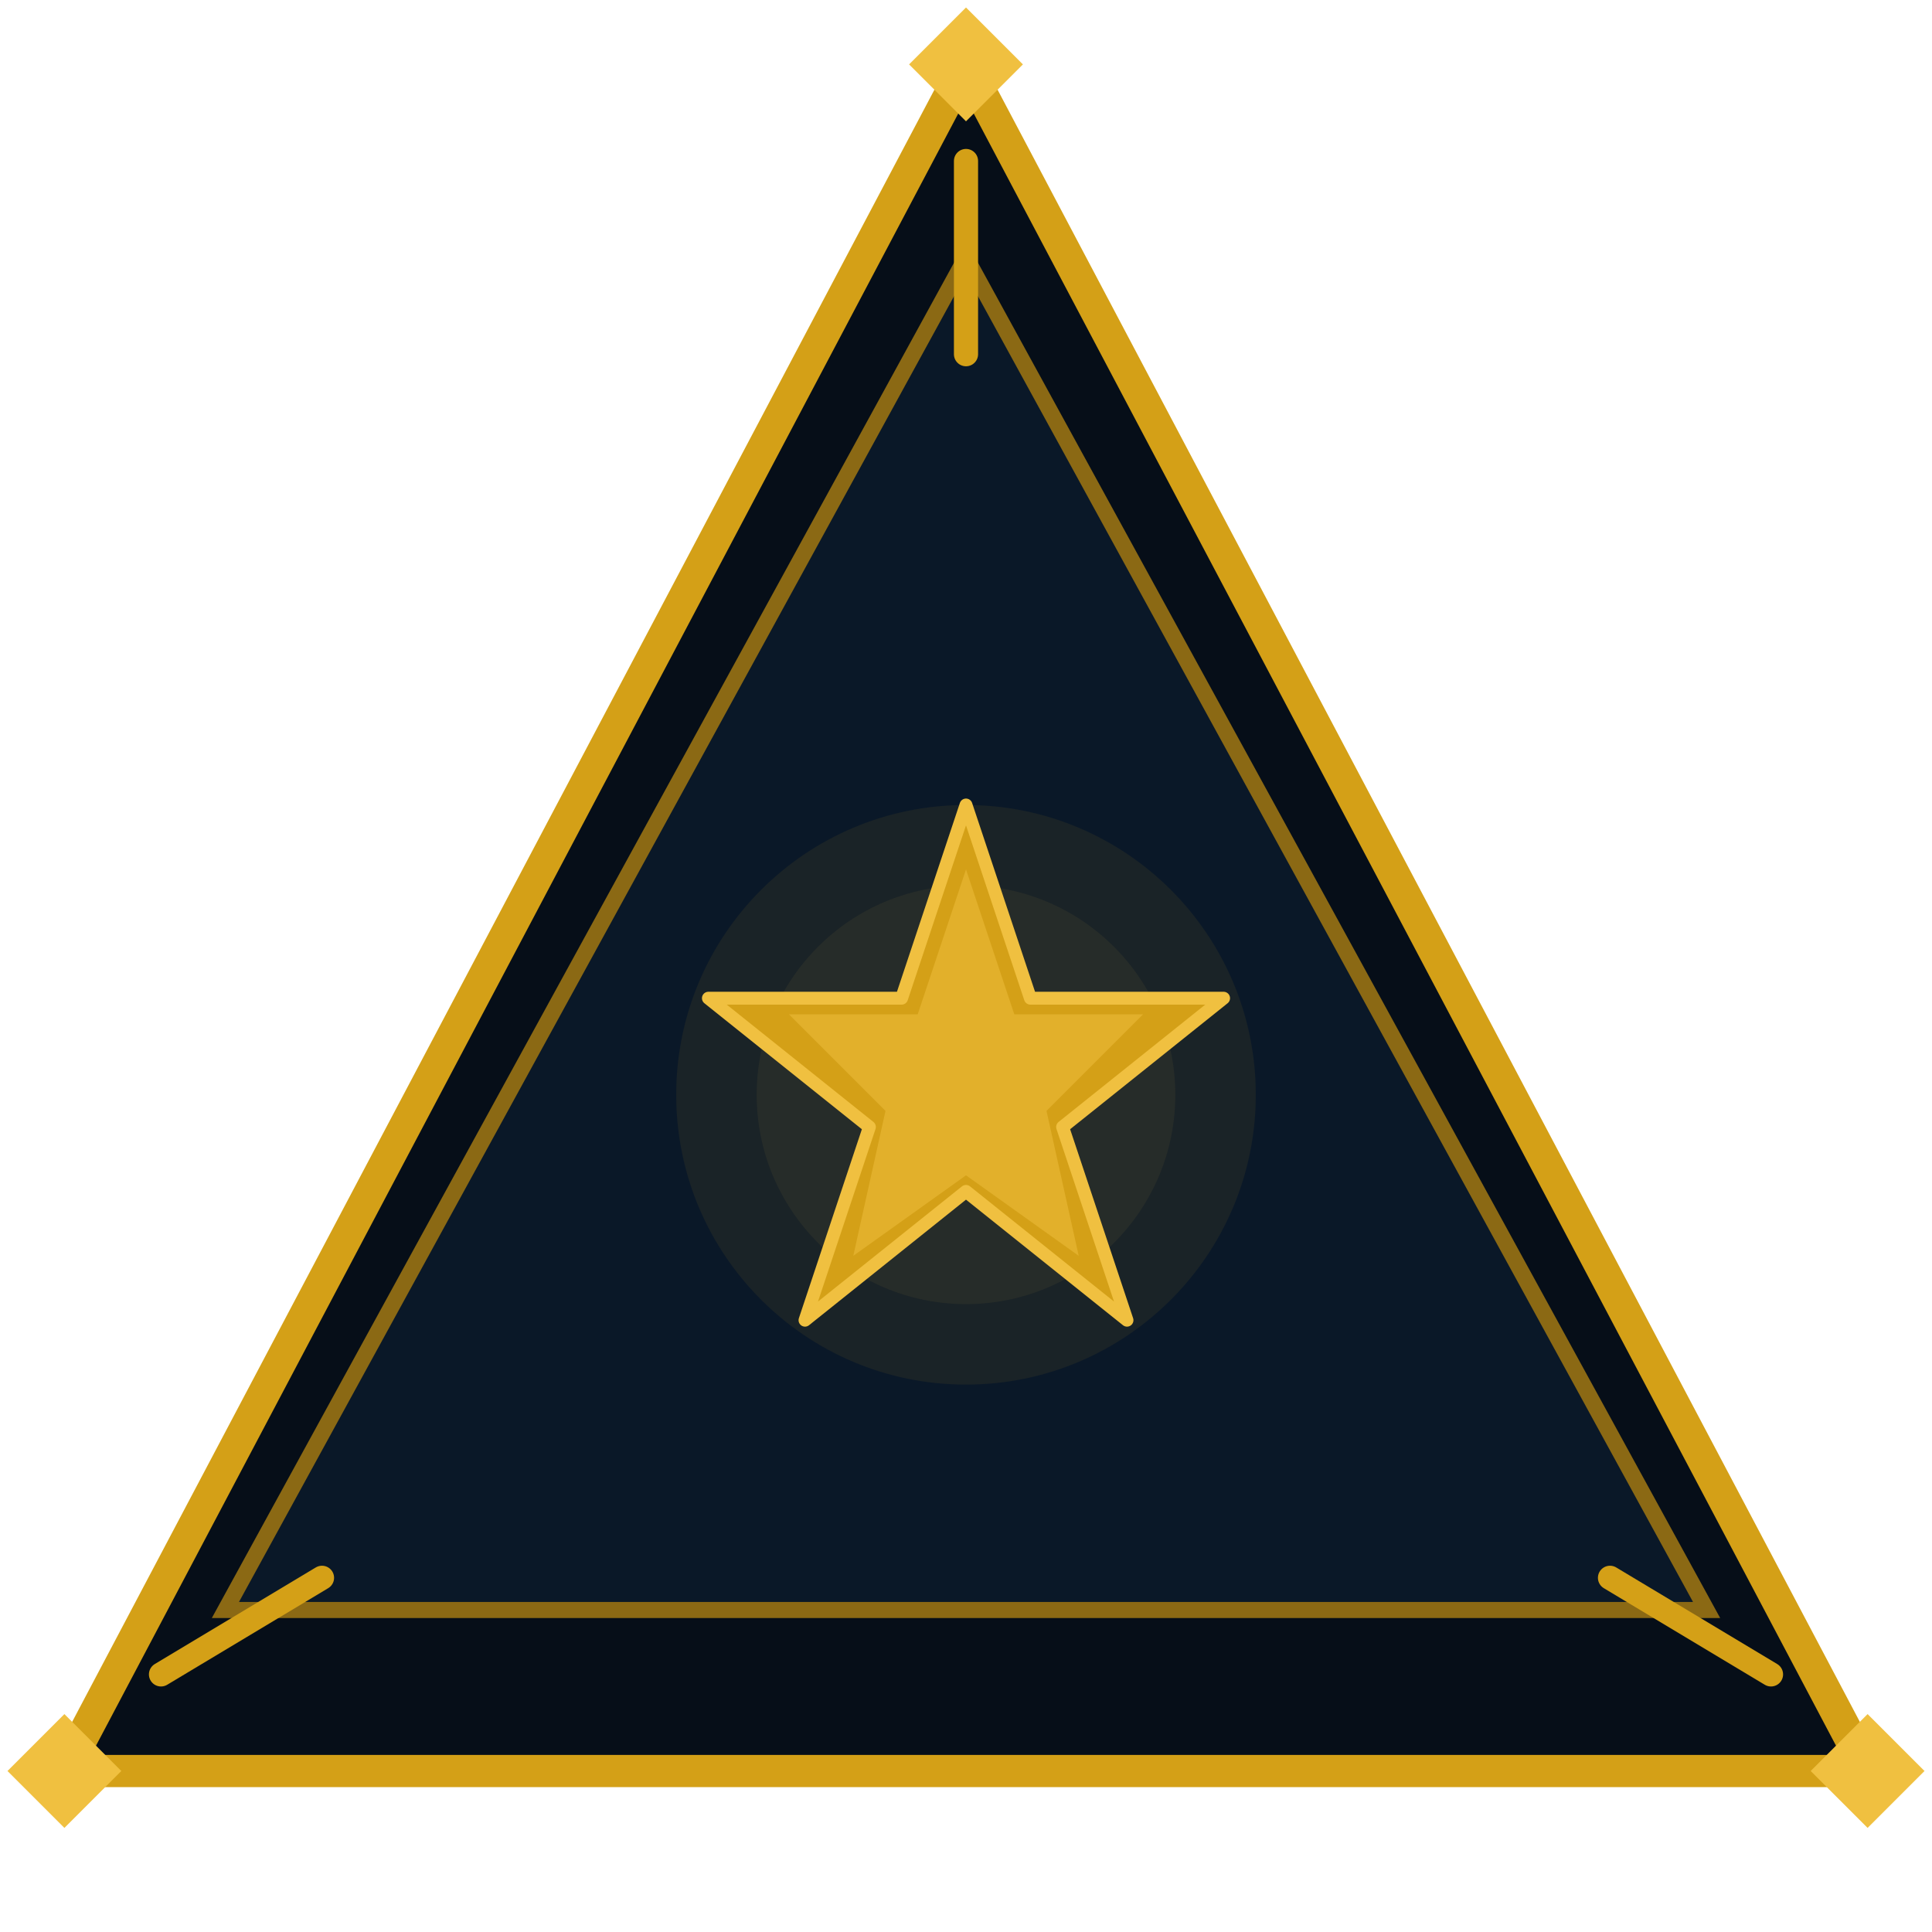
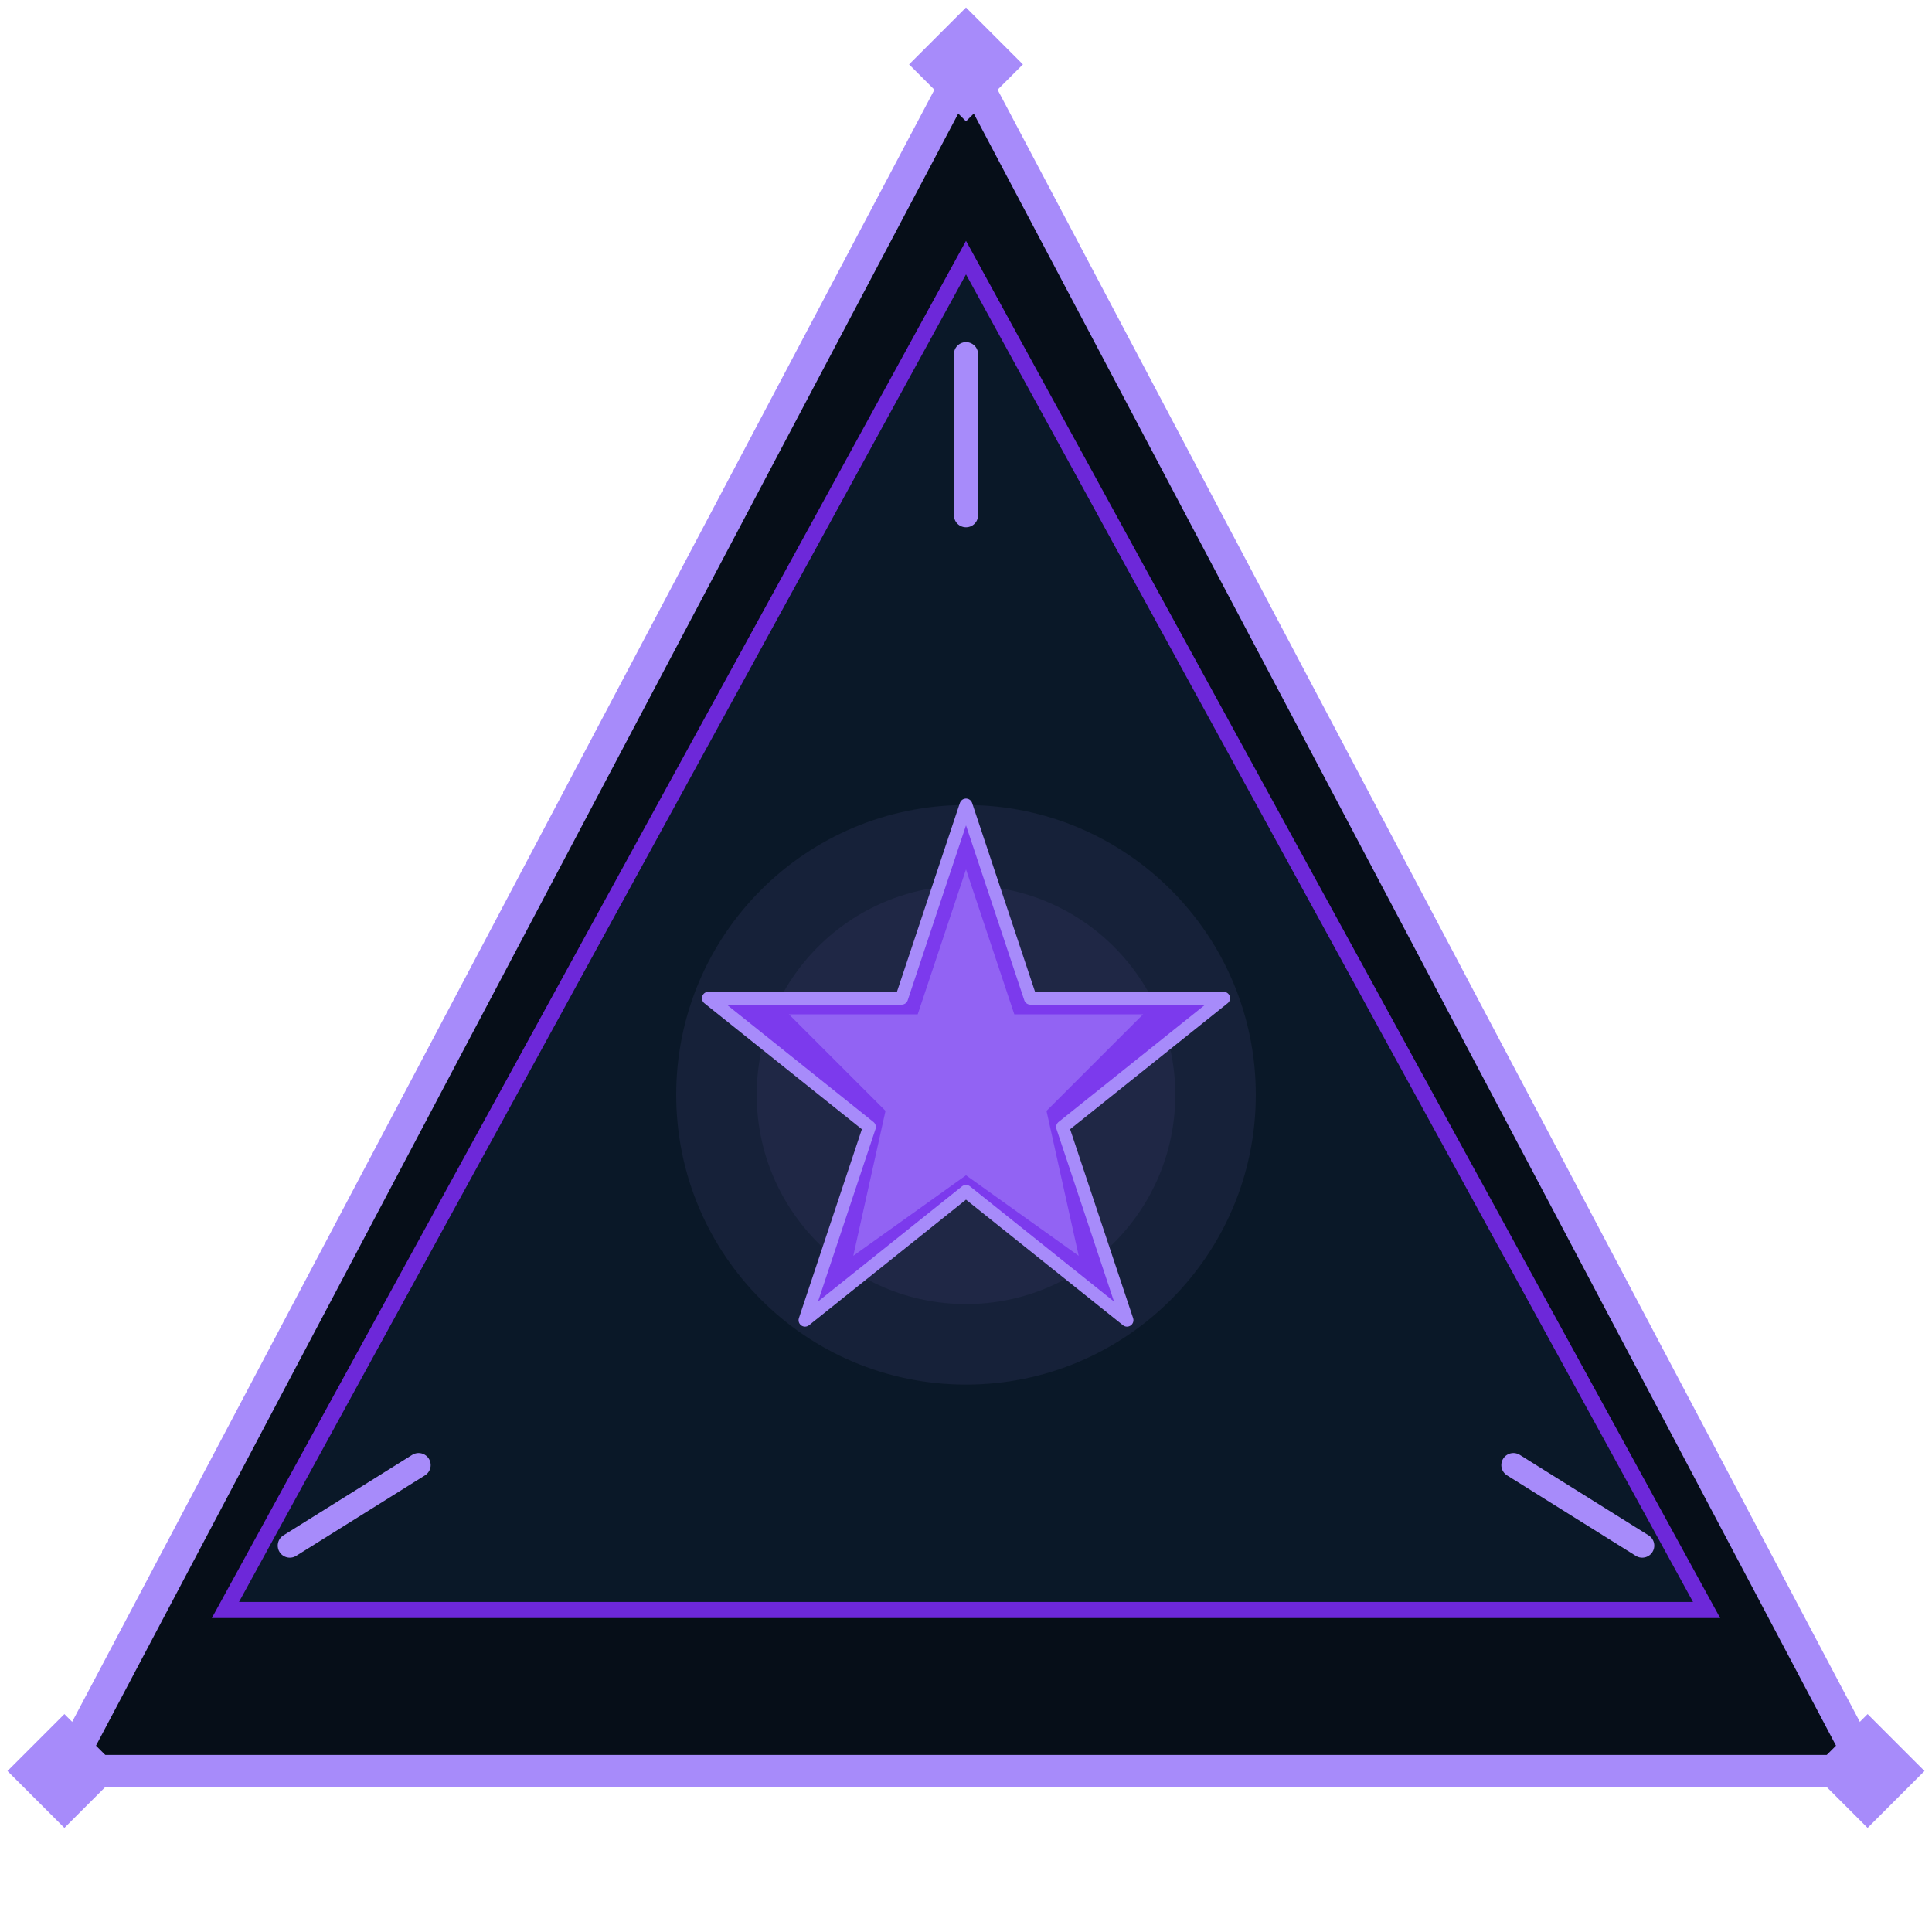
<svg xmlns="http://www.w3.org/2000/svg" viewBox="0 0 120 120" fill="none">
-   <polygon points="60,4 116,110 4,110" fill="#060e18" stroke="#D4A017" stroke-width="2" />
-   <polygon points="60,16 106,100 14,100" fill="#0a1828" stroke="#8B6914" stroke-width="1" />
-   <rect x="57.5" y="1.5" width="5" height="5" fill="#F0C040" transform="rotate(45 60 4)" />
-   <rect x="1.5" y="107.5" width="5" height="5" fill="#F0C040" transform="rotate(45 4 110)" />
-   <rect x="113.5" y="107.5" width="5" height="5" fill="#F0C040" transform="rotate(45 116 110)" />
-   <line x1="60" y1="10" x2="60" y2="22" stroke="#D4A017" stroke-width="1.5" stroke-linecap="round" />
-   <line x1="10" y1="104" x2="20" y2="98" stroke="#D4A017" stroke-width="1.5" stroke-linecap="round" />
-   <line x1="110" y1="104" x2="100" y2="98" stroke="#D4A017" stroke-width="1.5" stroke-linecap="round" />
-   <circle cx="60" cy="68" r="18" fill="#D4A017" opacity="0.08" />
-   <circle cx="60" cy="68" r="13" fill="#F0C040" opacity="0.06" />
-   <polygon points="60,50 64,62 76,62 66,70 70,82 60,74 50,82 54,70 44,62 56,62" fill="#D4A017" stroke="#F0C040" stroke-width="0.8" stroke-linejoin="round" />
-   <polygon points="60,54 63,63 71,63 65,69 67,78 60,73 53,78 55,69 49,63 57,63" fill="#F0C040" opacity="0.5" />
+   <polygon points="60,4 116,110 4,110" fill="#060e18" stroke="#a78bfa" stroke-width="2" />
+   <polygon points="60,16 106,100 14,100" fill="#0a1828" stroke="#6d28d9" stroke-width="1" />
+   <rect x="57.5" y="1.5" width="5" height="5" fill="#a78bfa" transform="rotate(45 60 4)" />
+   <rect x="1.5" y="107.5" width="5" height="5" fill="#a78bfa" transform="rotate(45 4 110)" />
+   <rect x="113.5" y="107.5" width="5" height="5" fill="#a78bfa" transform="rotate(45 116 110)" />
+   <line x1="60" y1="22" x2="60" y2="32" stroke="#a78bfa" stroke-width="1.5" stroke-linecap="round" />
+   <line x1="18" y1="96" x2="26" y2="91" stroke="#a78bfa" stroke-width="1.5" stroke-linecap="round" />
+   <line x1="102" y1="96" x2="94" y2="91" stroke="#a78bfa" stroke-width="1.5" stroke-linecap="round" />
+   <circle cx="60" cy="68" r="18" fill="#a78bfa" opacity="0.08" />
+   <circle cx="60" cy="68" r="13" fill="#a78bfa" opacity="0.06" />
+   <polygon points="60,50 64,62 76,62 66,70 70,82 60,74 50,82 54,70 44,62 56,62" fill="#7c3aed" stroke="#a78bfa" stroke-width="0.8" stroke-linejoin="round" />
+   <polygon points="60,54 63,63 71,63 65,69 67,78 60,73 53,78 55,69 49,63 57,63" fill="#a78bfa" opacity="0.5" />
</svg>
